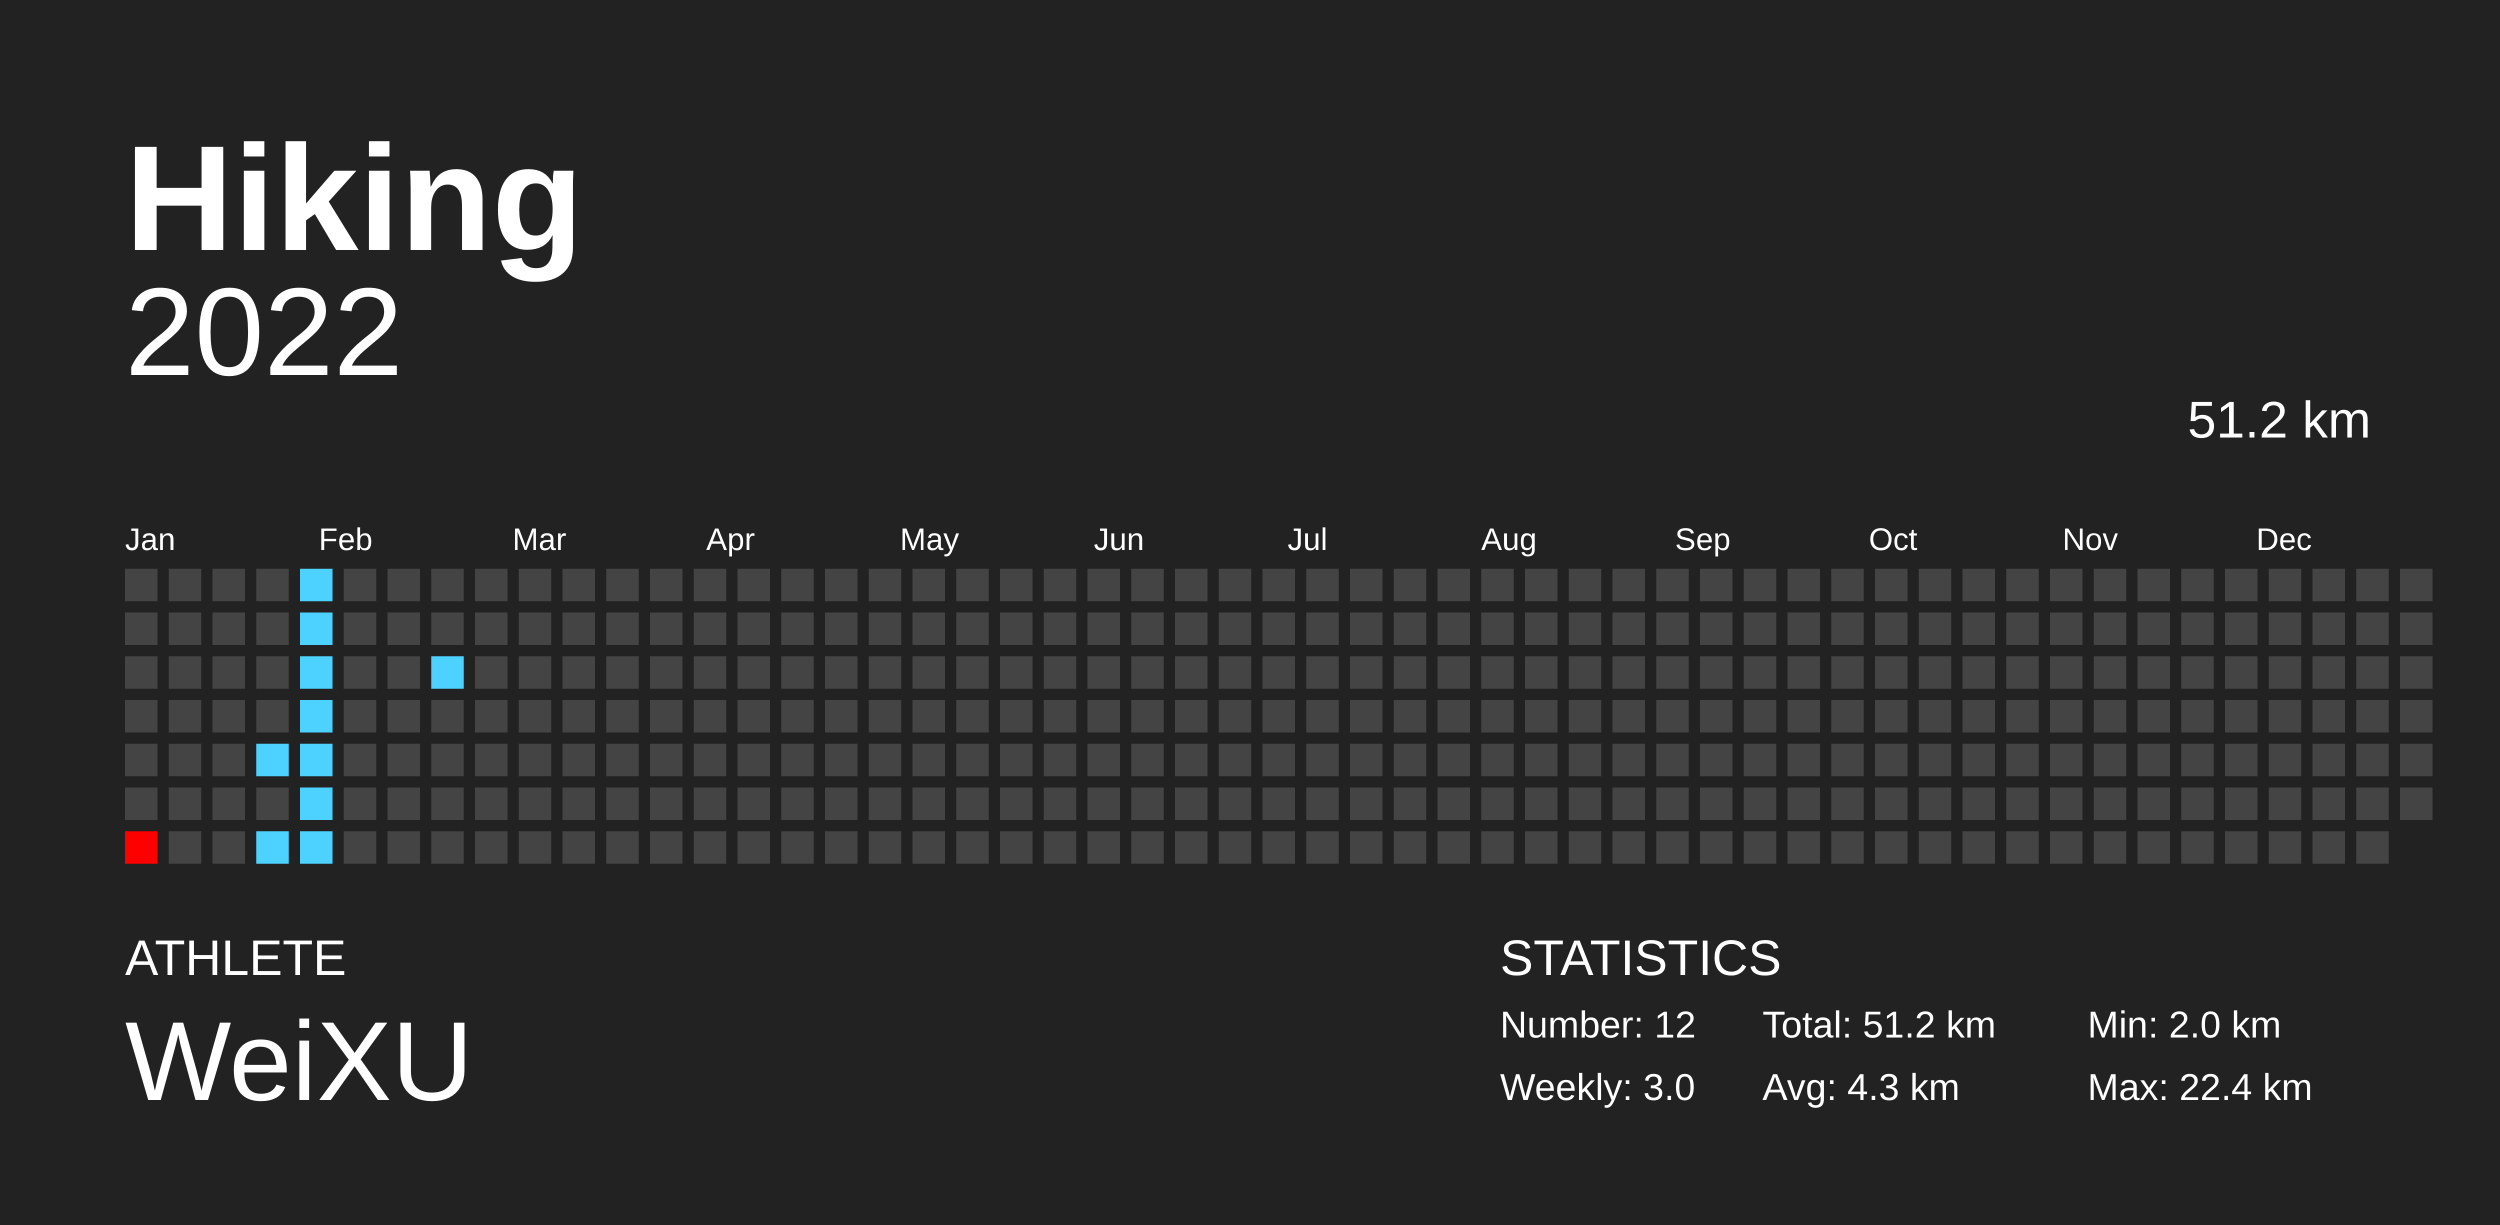
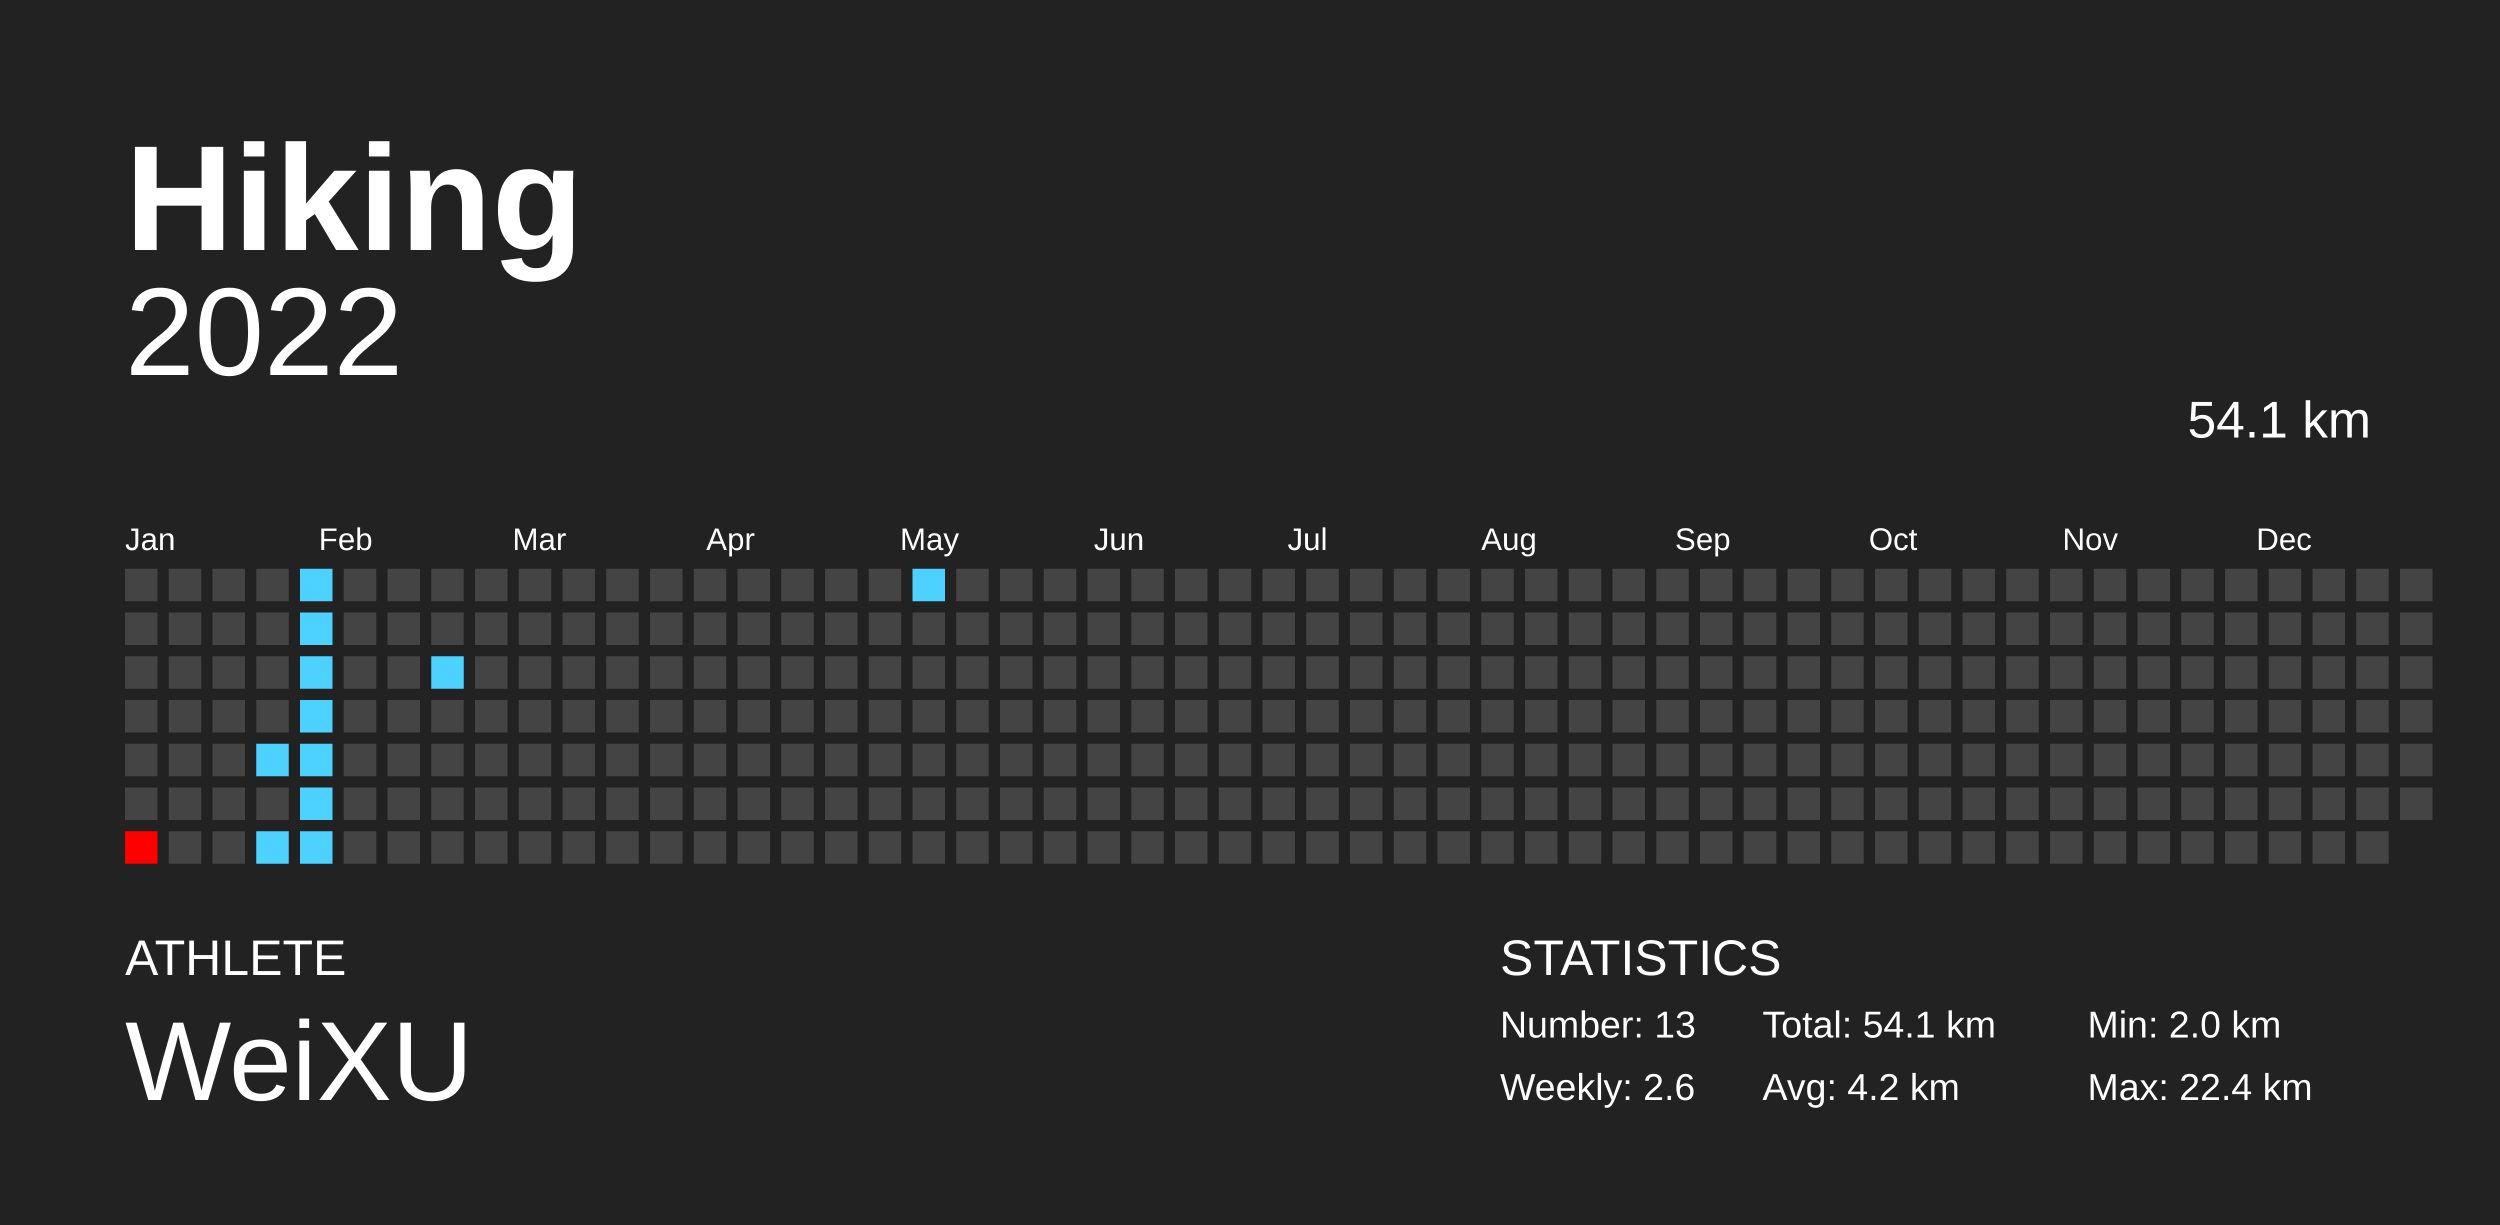
<svg xmlns="http://www.w3.org/2000/svg" baseProfile="full" height="98mm" version="1.1" viewBox="0,0,200,98" width="200mm">
  <defs />
  <rect fill="#222222" height="98" width="200" x="0" y="0" />
  <text fill="#FFFFFF" style="font-size:12px; font-family:Arial; font-weight:bold;" x="10" y="20">Hiking</text>
  <text fill="#FFFFFF" style="font-size:4px; font-family:Arial" x="10" y="78">ATHLETE</text>
  <text fill="#FFFFFF" style="font-size:9px; font-family:Arial" x="10" y="88">WeiXU</text>
  <text fill="#FFFFFF" style="font-size:4px; font-family:Arial" x="120" y="78">STATISTICS</text>
-   <text fill="#FFFFFF" style="font-size:3px; font-family:Arial" x="120" y="83">Number: 12</text>
-   <text fill="#FFFFFF" style="font-size:3px; font-family:Arial" x="120" y="88">Weekly: 3.0</text>
-   <text fill="#FFFFFF" style="font-size:3px; font-family:Arial" x="141" y="83">Total: 51.2 km</text>
-   <text fill="#FFFFFF" style="font-size:3px; font-family:Arial" x="141" y="88">Avg: 4.3 km</text>
+   <text fill="#FFFFFF" style="font-size:3px; font-family:Arial" x="120" y="83">Number: 13</text>
+   <text fill="#FFFFFF" style="font-size:3px; font-family:Arial" x="120" y="88">Weekly: 2.6</text>
+   <text fill="#FFFFFF" style="font-size:3px; font-family:Arial" x="141" y="83">Total: 54.1 km</text>
+   <text fill="#FFFFFF" style="font-size:3px; font-family:Arial" x="141" y="88">Avg: 4.2 km</text>
  <text fill="#FFFFFF" style="font-size:3px; font-family:Arial" x="167" y="83">Min: 2.0 km</text>
  <text fill="#FFFFFF" style="font-size:3px; font-family:Arial" x="167" y="88">Max: 22.4 km</text>
  <text alignment-baseline="hanging" fill="#FFFFFF" style="font-size:10.0px; font-family:Arial;" x="10" y="30">2022</text>
-   <text alignment-baseline="hanging" fill="#FFFFFF" style="font-size:4.125px; font-family:Arial;" x="175" y="35">51.2 km</text>
+   <text alignment-baseline="hanging" fill="#FFFFFF" style="font-size:4.125px; font-family:Arial;" x="175" y="35">54.1 km</text>
  <text fill="#FFFFFF" style="font-size:2.5px; font-family:Arial" x="10.0" y="44">Jan</text>
  <text fill="#FFFFFF" style="font-size:2.5px; font-family:Arial" x="25.5" y="44">Feb</text>
  <text fill="#FFFFFF" style="font-size:2.5px; font-family:Arial" x="41.0" y="44">Mar</text>
  <text fill="#FFFFFF" style="font-size:2.5px; font-family:Arial" x="56.5" y="44">Apr</text>
  <text fill="#FFFFFF" style="font-size:2.5px; font-family:Arial" x="72.0" y="44">May</text>
  <text fill="#FFFFFF" style="font-size:2.5px; font-family:Arial" x="87.5" y="44">Jun</text>
  <text fill="#FFFFFF" style="font-size:2.5px; font-family:Arial" x="103.0" y="44">Jul</text>
  <text fill="#FFFFFF" style="font-size:2.5px; font-family:Arial" x="118.5" y="44">Aug</text>
  <text fill="#FFFFFF" style="font-size:2.5px; font-family:Arial" x="134.0" y="44">Sep</text>
  <text fill="#FFFFFF" style="font-size:2.5px; font-family:Arial" x="149.5" y="44">Oct</text>
  <text fill="#FFFFFF" style="font-size:2.5px; font-family:Arial" x="165.0" y="44">Nov</text>
  <text fill="#FFFFFF" style="font-size:2.5px; font-family:Arial" x="180.5" y="44">Dec</text>
  <rect fill="#444444" height="2.6" width="2.6" x="10.0" y="45.5" />
  <rect fill="#444444" height="2.6" width="2.6" x="10.0" y="49.0" />
  <rect fill="#444444" height="2.6" width="2.6" x="10.0" y="52.5" />
  <rect fill="#444444" height="2.6" width="2.6" x="10.0" y="56.0" />
  <rect fill="#444444" height="2.6" width="2.6" x="10.0" y="59.5" />
  <rect fill="#444444" height="2.6" width="2.6" x="10.0" y="63.0" />
  <rect fill="red" height="2.6" width="2.6" x="10.0" y="66.5" />
  <rect fill="#444444" height="2.6" width="2.6" x="13.5" y="45.5" />
  <rect fill="#444444" height="2.6" width="2.6" x="13.5" y="49.0" />
  <rect fill="#444444" height="2.6" width="2.6" x="13.5" y="52.5" />
  <rect fill="#444444" height="2.6" width="2.6" x="13.5" y="56.0" />
  <rect fill="#444444" height="2.6" width="2.6" x="13.5" y="59.5" />
  <rect fill="#444444" height="2.6" width="2.6" x="13.5" y="63.0" />
  <rect fill="#444444" height="2.6" width="2.6" x="13.5" y="66.5" />
  <rect fill="#444444" height="2.6" width="2.6" x="17.0" y="45.5" />
  <rect fill="#444444" height="2.6" width="2.6" x="17.0" y="49.0" />
  <rect fill="#444444" height="2.6" width="2.6" x="17.0" y="52.5" />
  <rect fill="#444444" height="2.6" width="2.6" x="17.0" y="56.0" />
  <rect fill="#444444" height="2.6" width="2.6" x="17.0" y="59.5" />
  <rect fill="#444444" height="2.6" width="2.6" x="17.0" y="63.0" />
  <rect fill="#444444" height="2.6" width="2.6" x="17.0" y="66.5" />
  <rect fill="#444444" height="2.6" width="2.6" x="20.5" y="45.5" />
  <rect fill="#444444" height="2.6" width="2.6" x="20.5" y="49.0" />
  <rect fill="#444444" height="2.6" width="2.6" x="20.5" y="52.5" />
  <rect fill="#444444" height="2.6" width="2.6" x="20.5" y="56.0" />
  <rect fill="#4dd2ff" height="2.6" width="2.6" x="20.5" y="59.5" />
  <rect fill="#444444" height="2.6" width="2.6" x="20.5" y="63.0" />
  <rect fill="#4dd2ff" height="2.6" width="2.6" x="20.5" y="66.5" />
  <rect fill="#4dd2ff" height="2.6" width="2.6" x="24.0" y="45.5" />
  <rect fill="#4dd2ff" height="2.6" width="2.6" x="24.0" y="49.0" />
  <rect fill="#4dd2ff" height="2.6" width="2.6" x="24.0" y="52.5" />
  <rect fill="#4dd2ff" height="2.6" width="2.6" x="24.0" y="56.0" />
  <rect fill="#4dd2ff" height="2.6" width="2.6" x="24.0" y="59.5" />
  <rect fill="#4dd2ff" height="2.6" width="2.6" x="24.0" y="63.0" />
  <rect fill="#4dd2ff" height="2.6" width="2.6" x="24.0" y="66.5" />
  <rect fill="#444444" height="2.6" width="2.6" x="27.5" y="45.5" />
  <rect fill="#444444" height="2.6" width="2.6" x="27.5" y="49.0" />
  <rect fill="#444444" height="2.6" width="2.6" x="27.5" y="52.5" />
  <rect fill="#444444" height="2.6" width="2.6" x="27.5" y="56.0" />
  <rect fill="#444444" height="2.6" width="2.6" x="27.5" y="59.5" />
  <rect fill="#444444" height="2.6" width="2.6" x="27.5" y="63.0" />
  <rect fill="#444444" height="2.6" width="2.6" x="27.5" y="66.5" />
  <rect fill="#444444" height="2.6" width="2.6" x="31.0" y="45.5" />
  <rect fill="#444444" height="2.6" width="2.6" x="31.0" y="49.0" />
  <rect fill="#444444" height="2.6" width="2.6" x="31.0" y="52.5" />
  <rect fill="#444444" height="2.6" width="2.6" x="31.0" y="56.0" />
  <rect fill="#444444" height="2.6" width="2.6" x="31.0" y="59.5" />
  <rect fill="#444444" height="2.6" width="2.6" x="31.0" y="63.0" />
  <rect fill="#444444" height="2.6" width="2.6" x="31.0" y="66.5" />
  <rect fill="#444444" height="2.6" width="2.6" x="34.5" y="45.5" />
  <rect fill="#444444" height="2.6" width="2.6" x="34.5" y="49.0" />
  <rect fill="#4dd2ff" height="2.6" width="2.6" x="34.5" y="52.5" />
  <rect fill="#444444" height="2.6" width="2.6" x="34.5" y="56.0" />
  <rect fill="#444444" height="2.6" width="2.6" x="34.5" y="59.5" />
  <rect fill="#444444" height="2.6" width="2.6" x="34.5" y="63.0" />
  <rect fill="#444444" height="2.6" width="2.6" x="34.5" y="66.5" />
  <rect fill="#444444" height="2.6" width="2.6" x="38.0" y="45.5" />
  <rect fill="#444444" height="2.6" width="2.6" x="38.0" y="49.0" />
  <rect fill="#444444" height="2.6" width="2.6" x="38.0" y="52.5" />
  <rect fill="#444444" height="2.6" width="2.6" x="38.0" y="56.0" />
  <rect fill="#444444" height="2.6" width="2.6" x="38.0" y="59.5" />
  <rect fill="#444444" height="2.6" width="2.6" x="38.0" y="63.0" />
  <rect fill="#444444" height="2.6" width="2.6" x="38.0" y="66.5" />
  <rect fill="#444444" height="2.6" width="2.6" x="41.5" y="45.5" />
  <rect fill="#444444" height="2.6" width="2.6" x="41.5" y="49.0" />
  <rect fill="#444444" height="2.6" width="2.6" x="41.5" y="52.5" />
  <rect fill="#444444" height="2.6" width="2.6" x="41.5" y="56.0" />
  <rect fill="#444444" height="2.6" width="2.6" x="41.5" y="59.5" />
  <rect fill="#444444" height="2.6" width="2.6" x="41.5" y="63.0" />
  <rect fill="#444444" height="2.6" width="2.6" x="41.5" y="66.5" />
  <rect fill="#444444" height="2.6" width="2.6" x="45.0" y="45.5" />
  <rect fill="#444444" height="2.6" width="2.6" x="45.0" y="49.0" />
  <rect fill="#444444" height="2.6" width="2.6" x="45.0" y="52.5" />
  <rect fill="#444444" height="2.6" width="2.6" x="45.0" y="56.0" />
  <rect fill="#444444" height="2.6" width="2.6" x="45.0" y="59.5" />
  <rect fill="#444444" height="2.6" width="2.6" x="45.0" y="63.0" />
  <rect fill="#444444" height="2.6" width="2.6" x="45.0" y="66.5" />
  <rect fill="#444444" height="2.6" width="2.6" x="48.5" y="45.5" />
  <rect fill="#444444" height="2.6" width="2.6" x="48.5" y="49.0" />
  <rect fill="#444444" height="2.6" width="2.6" x="48.5" y="52.5" />
  <rect fill="#444444" height="2.6" width="2.6" x="48.5" y="56.0" />
  <rect fill="#444444" height="2.6" width="2.6" x="48.5" y="59.5" />
  <rect fill="#444444" height="2.6" width="2.6" x="48.5" y="63.0" />
  <rect fill="#444444" height="2.6" width="2.6" x="48.5" y="66.5" />
  <rect fill="#444444" height="2.6" width="2.6" x="52.0" y="45.5" />
  <rect fill="#444444" height="2.6" width="2.6" x="52.0" y="49.0" />
  <rect fill="#444444" height="2.6" width="2.6" x="52.0" y="52.5" />
  <rect fill="#444444" height="2.6" width="2.6" x="52.0" y="56.0" />
  <rect fill="#444444" height="2.6" width="2.6" x="52.0" y="59.5" />
  <rect fill="#444444" height="2.6" width="2.6" x="52.0" y="63.0" />
  <rect fill="#444444" height="2.6" width="2.6" x="52.0" y="66.5" />
  <rect fill="#444444" height="2.6" width="2.6" x="55.5" y="45.5" />
  <rect fill="#444444" height="2.6" width="2.6" x="55.5" y="49.0" />
  <rect fill="#444444" height="2.6" width="2.6" x="55.5" y="52.5" />
  <rect fill="#444444" height="2.6" width="2.6" x="55.5" y="56.0" />
  <rect fill="#444444" height="2.6" width="2.6" x="55.5" y="59.5" />
  <rect fill="#444444" height="2.6" width="2.6" x="55.5" y="63.0" />
  <rect fill="#444444" height="2.6" width="2.6" x="55.5" y="66.5" />
  <rect fill="#444444" height="2.6" width="2.6" x="59.0" y="45.5" />
  <rect fill="#444444" height="2.6" width="2.6" x="59.0" y="49.0" />
  <rect fill="#444444" height="2.6" width="2.6" x="59.0" y="52.5" />
  <rect fill="#444444" height="2.6" width="2.6" x="59.0" y="56.0" />
  <rect fill="#444444" height="2.6" width="2.6" x="59.0" y="59.5" />
  <rect fill="#444444" height="2.6" width="2.6" x="59.0" y="63.0" />
  <rect fill="#444444" height="2.6" width="2.6" x="59.0" y="66.5" />
  <rect fill="#444444" height="2.6" width="2.6" x="62.5" y="45.5" />
  <rect fill="#444444" height="2.6" width="2.6" x="62.5" y="49.0" />
  <rect fill="#444444" height="2.6" width="2.6" x="62.5" y="52.5" />
  <rect fill="#444444" height="2.6" width="2.6" x="62.5" y="56.0" />
  <rect fill="#444444" height="2.6" width="2.6" x="62.5" y="59.5" />
  <rect fill="#444444" height="2.6" width="2.6" x="62.5" y="63.0" />
  <rect fill="#444444" height="2.6" width="2.6" x="62.5" y="66.5" />
  <rect fill="#444444" height="2.6" width="2.6" x="66.0" y="45.5" />
  <rect fill="#444444" height="2.6" width="2.6" x="66.0" y="49.0" />
  <rect fill="#444444" height="2.6" width="2.6" x="66.0" y="52.5" />
  <rect fill="#444444" height="2.6" width="2.6" x="66.0" y="56.0" />
  <rect fill="#444444" height="2.6" width="2.6" x="66.0" y="59.5" />
  <rect fill="#444444" height="2.6" width="2.6" x="66.0" y="63.0" />
  <rect fill="#444444" height="2.6" width="2.6" x="66.0" y="66.5" />
  <rect fill="#444444" height="2.6" width="2.6" x="69.5" y="45.5" />
  <rect fill="#444444" height="2.6" width="2.6" x="69.5" y="49.0" />
  <rect fill="#444444" height="2.6" width="2.6" x="69.5" y="52.5" />
  <rect fill="#444444" height="2.6" width="2.6" x="69.5" y="56.0" />
  <rect fill="#444444" height="2.6" width="2.6" x="69.5" y="59.5" />
  <rect fill="#444444" height="2.6" width="2.6" x="69.5" y="63.0" />
  <rect fill="#444444" height="2.6" width="2.6" x="69.5" y="66.5" />
-   <rect fill="#444444" height="2.6" width="2.6" x="73.0" y="45.5" />
+   <rect fill="#4dd2ff" height="2.6" width="2.6" x="73.0" y="45.5" />
  <rect fill="#444444" height="2.6" width="2.6" x="73.0" y="49.0" />
  <rect fill="#444444" height="2.6" width="2.6" x="73.0" y="52.5" />
  <rect fill="#444444" height="2.6" width="2.6" x="73.0" y="56.0" />
  <rect fill="#444444" height="2.6" width="2.6" x="73.0" y="59.5" />
  <rect fill="#444444" height="2.6" width="2.6" x="73.0" y="63.0" />
  <rect fill="#444444" height="2.6" width="2.6" x="73.0" y="66.5" />
  <rect fill="#444444" height="2.6" width="2.6" x="76.5" y="45.5" />
  <rect fill="#444444" height="2.6" width="2.6" x="76.5" y="49.0" />
  <rect fill="#444444" height="2.6" width="2.6" x="76.5" y="52.5" />
  <rect fill="#444444" height="2.6" width="2.6" x="76.5" y="56.0" />
  <rect fill="#444444" height="2.6" width="2.6" x="76.5" y="59.5" />
  <rect fill="#444444" height="2.6" width="2.6" x="76.5" y="63.0" />
  <rect fill="#444444" height="2.6" width="2.6" x="76.5" y="66.5" />
  <rect fill="#444444" height="2.6" width="2.6" x="80.0" y="45.5" />
  <rect fill="#444444" height="2.6" width="2.6" x="80.0" y="49.0" />
  <rect fill="#444444" height="2.6" width="2.6" x="80.0" y="52.5" />
  <rect fill="#444444" height="2.6" width="2.6" x="80.0" y="56.0" />
  <rect fill="#444444" height="2.6" width="2.6" x="80.0" y="59.5" />
  <rect fill="#444444" height="2.6" width="2.6" x="80.0" y="63.0" />
  <rect fill="#444444" height="2.6" width="2.6" x="80.0" y="66.5" />
  <rect fill="#444444" height="2.6" width="2.6" x="83.5" y="45.5" />
  <rect fill="#444444" height="2.6" width="2.6" x="83.5" y="49.0" />
  <rect fill="#444444" height="2.6" width="2.6" x="83.5" y="52.5" />
  <rect fill="#444444" height="2.6" width="2.6" x="83.5" y="56.0" />
  <rect fill="#444444" height="2.6" width="2.6" x="83.5" y="59.5" />
  <rect fill="#444444" height="2.6" width="2.6" x="83.5" y="63.0" />
  <rect fill="#444444" height="2.6" width="2.6" x="83.5" y="66.5" />
  <rect fill="#444444" height="2.6" width="2.6" x="87.0" y="45.5" />
  <rect fill="#444444" height="2.6" width="2.6" x="87.0" y="49.0" />
  <rect fill="#444444" height="2.6" width="2.6" x="87.0" y="52.5" />
  <rect fill="#444444" height="2.6" width="2.6" x="87.0" y="56.0" />
  <rect fill="#444444" height="2.6" width="2.6" x="87.0" y="59.5" />
  <rect fill="#444444" height="2.6" width="2.6" x="87.0" y="63.0" />
  <rect fill="#444444" height="2.6" width="2.6" x="87.0" y="66.5" />
  <rect fill="#444444" height="2.6" width="2.6" x="90.5" y="45.5" />
  <rect fill="#444444" height="2.6" width="2.6" x="90.5" y="49.0" />
  <rect fill="#444444" height="2.6" width="2.6" x="90.5" y="52.5" />
  <rect fill="#444444" height="2.6" width="2.6" x="90.5" y="56.0" />
  <rect fill="#444444" height="2.6" width="2.6" x="90.5" y="59.5" />
  <rect fill="#444444" height="2.6" width="2.6" x="90.5" y="63.0" />
  <rect fill="#444444" height="2.6" width="2.6" x="90.5" y="66.5" />
  <rect fill="#444444" height="2.6" width="2.6" x="94.0" y="45.5" />
  <rect fill="#444444" height="2.6" width="2.6" x="94.0" y="49.0" />
  <rect fill="#444444" height="2.6" width="2.6" x="94.0" y="52.5" />
  <rect fill="#444444" height="2.6" width="2.6" x="94.0" y="56.0" />
  <rect fill="#444444" height="2.6" width="2.6" x="94.0" y="59.5" />
  <rect fill="#444444" height="2.6" width="2.6" x="94.0" y="63.0" />
  <rect fill="#444444" height="2.6" width="2.6" x="94.0" y="66.5" />
  <rect fill="#444444" height="2.6" width="2.6" x="97.5" y="45.5" />
  <rect fill="#444444" height="2.6" width="2.6" x="97.5" y="49.0" />
  <rect fill="#444444" height="2.6" width="2.6" x="97.5" y="52.5" />
  <rect fill="#444444" height="2.6" width="2.6" x="97.5" y="56.0" />
  <rect fill="#444444" height="2.6" width="2.6" x="97.5" y="59.5" />
  <rect fill="#444444" height="2.6" width="2.6" x="97.5" y="63.0" />
  <rect fill="#444444" height="2.6" width="2.6" x="97.5" y="66.5" />
  <rect fill="#444444" height="2.6" width="2.6" x="101.0" y="45.5" />
  <rect fill="#444444" height="2.6" width="2.6" x="101.0" y="49.0" />
  <rect fill="#444444" height="2.6" width="2.6" x="101.0" y="52.5" />
  <rect fill="#444444" height="2.6" width="2.6" x="101.0" y="56.0" />
  <rect fill="#444444" height="2.6" width="2.6" x="101.0" y="59.5" />
  <rect fill="#444444" height="2.6" width="2.6" x="101.0" y="63.0" />
  <rect fill="#444444" height="2.6" width="2.6" x="101.0" y="66.5" />
  <rect fill="#444444" height="2.6" width="2.6" x="104.5" y="45.5" />
  <rect fill="#444444" height="2.6" width="2.6" x="104.5" y="49.0" />
  <rect fill="#444444" height="2.6" width="2.6" x="104.5" y="52.5" />
  <rect fill="#444444" height="2.6" width="2.6" x="104.5" y="56.0" />
  <rect fill="#444444" height="2.6" width="2.6" x="104.5" y="59.5" />
  <rect fill="#444444" height="2.6" width="2.6" x="104.5" y="63.0" />
  <rect fill="#444444" height="2.6" width="2.6" x="104.5" y="66.5" />
  <rect fill="#444444" height="2.6" width="2.6" x="108.0" y="45.5" />
  <rect fill="#444444" height="2.6" width="2.6" x="108.0" y="49.0" />
  <rect fill="#444444" height="2.6" width="2.6" x="108.0" y="52.5" />
  <rect fill="#444444" height="2.6" width="2.6" x="108.0" y="56.0" />
  <rect fill="#444444" height="2.6" width="2.6" x="108.0" y="59.5" />
  <rect fill="#444444" height="2.6" width="2.6" x="108.0" y="63.0" />
  <rect fill="#444444" height="2.6" width="2.6" x="108.0" y="66.5" />
  <rect fill="#444444" height="2.6" width="2.6" x="111.5" y="45.5" />
  <rect fill="#444444" height="2.6" width="2.6" x="111.5" y="49.0" />
  <rect fill="#444444" height="2.6" width="2.6" x="111.5" y="52.5" />
  <rect fill="#444444" height="2.6" width="2.6" x="111.5" y="56.0" />
  <rect fill="#444444" height="2.6" width="2.6" x="111.5" y="59.5" />
  <rect fill="#444444" height="2.6" width="2.6" x="111.5" y="63.0" />
  <rect fill="#444444" height="2.6" width="2.6" x="111.5" y="66.5" />
  <rect fill="#444444" height="2.6" width="2.6" x="115.0" y="45.5" />
  <rect fill="#444444" height="2.6" width="2.6" x="115.0" y="49.0" />
  <rect fill="#444444" height="2.6" width="2.6" x="115.0" y="52.5" />
  <rect fill="#444444" height="2.6" width="2.6" x="115.0" y="56.0" />
  <rect fill="#444444" height="2.6" width="2.6" x="115.0" y="59.5" />
  <rect fill="#444444" height="2.6" width="2.6" x="115.0" y="63.0" />
  <rect fill="#444444" height="2.6" width="2.6" x="115.0" y="66.5" />
  <rect fill="#444444" height="2.6" width="2.6" x="118.5" y="45.5" />
  <rect fill="#444444" height="2.6" width="2.6" x="118.5" y="49.0" />
  <rect fill="#444444" height="2.6" width="2.6" x="118.5" y="52.5" />
  <rect fill="#444444" height="2.6" width="2.6" x="118.5" y="56.0" />
  <rect fill="#444444" height="2.6" width="2.6" x="118.5" y="59.5" />
  <rect fill="#444444" height="2.6" width="2.6" x="118.5" y="63.0" />
  <rect fill="#444444" height="2.6" width="2.6" x="118.5" y="66.5" />
  <rect fill="#444444" height="2.6" width="2.6" x="122.0" y="45.5" />
  <rect fill="#444444" height="2.6" width="2.6" x="122.0" y="49.0" />
  <rect fill="#444444" height="2.6" width="2.6" x="122.0" y="52.5" />
  <rect fill="#444444" height="2.6" width="2.6" x="122.0" y="56.0" />
  <rect fill="#444444" height="2.6" width="2.6" x="122.0" y="59.5" />
  <rect fill="#444444" height="2.6" width="2.6" x="122.0" y="63.0" />
  <rect fill="#444444" height="2.6" width="2.6" x="122.0" y="66.5" />
  <rect fill="#444444" height="2.6" width="2.6" x="125.5" y="45.5" />
  <rect fill="#444444" height="2.6" width="2.6" x="125.5" y="49.0" />
  <rect fill="#444444" height="2.6" width="2.6" x="125.5" y="52.5" />
  <rect fill="#444444" height="2.6" width="2.6" x="125.5" y="56.0" />
  <rect fill="#444444" height="2.6" width="2.6" x="125.5" y="59.5" />
  <rect fill="#444444" height="2.6" width="2.6" x="125.5" y="63.0" />
  <rect fill="#444444" height="2.6" width="2.6" x="125.5" y="66.5" />
  <rect fill="#444444" height="2.6" width="2.6" x="129.0" y="45.5" />
  <rect fill="#444444" height="2.6" width="2.6" x="129.0" y="49.0" />
  <rect fill="#444444" height="2.6" width="2.6" x="129.0" y="52.5" />
  <rect fill="#444444" height="2.6" width="2.6" x="129.0" y="56.0" />
  <rect fill="#444444" height="2.6" width="2.6" x="129.0" y="59.5" />
  <rect fill="#444444" height="2.6" width="2.6" x="129.0" y="63.0" />
  <rect fill="#444444" height="2.6" width="2.6" x="129.0" y="66.5" />
  <rect fill="#444444" height="2.6" width="2.6" x="132.5" y="45.5" />
  <rect fill="#444444" height="2.6" width="2.6" x="132.5" y="49.0" />
  <rect fill="#444444" height="2.6" width="2.6" x="132.5" y="52.5" />
  <rect fill="#444444" height="2.6" width="2.6" x="132.5" y="56.0" />
  <rect fill="#444444" height="2.6" width="2.6" x="132.5" y="59.5" />
  <rect fill="#444444" height="2.6" width="2.6" x="132.5" y="63.0" />
  <rect fill="#444444" height="2.6" width="2.6" x="132.5" y="66.5" />
  <rect fill="#444444" height="2.6" width="2.6" x="136.0" y="45.5" />
  <rect fill="#444444" height="2.6" width="2.6" x="136.0" y="49.0" />
  <rect fill="#444444" height="2.6" width="2.6" x="136.0" y="52.5" />
  <rect fill="#444444" height="2.6" width="2.6" x="136.0" y="56.0" />
  <rect fill="#444444" height="2.6" width="2.6" x="136.0" y="59.5" />
  <rect fill="#444444" height="2.6" width="2.6" x="136.0" y="63.0" />
  <rect fill="#444444" height="2.6" width="2.6" x="136.0" y="66.5" />
  <rect fill="#444444" height="2.6" width="2.6" x="139.5" y="45.5" />
  <rect fill="#444444" height="2.6" width="2.6" x="139.5" y="49.0" />
  <rect fill="#444444" height="2.6" width="2.6" x="139.5" y="52.5" />
  <rect fill="#444444" height="2.6" width="2.6" x="139.5" y="56.0" />
  <rect fill="#444444" height="2.6" width="2.6" x="139.5" y="59.5" />
  <rect fill="#444444" height="2.6" width="2.6" x="139.5" y="63.0" />
  <rect fill="#444444" height="2.6" width="2.6" x="139.5" y="66.5" />
  <rect fill="#444444" height="2.6" width="2.6" x="143.0" y="45.5" />
  <rect fill="#444444" height="2.6" width="2.6" x="143.0" y="49.0" />
  <rect fill="#444444" height="2.6" width="2.6" x="143.0" y="52.5" />
  <rect fill="#444444" height="2.6" width="2.6" x="143.0" y="56.0" />
  <rect fill="#444444" height="2.6" width="2.6" x="143.0" y="59.5" />
  <rect fill="#444444" height="2.6" width="2.6" x="143.0" y="63.0" />
  <rect fill="#444444" height="2.6" width="2.6" x="143.0" y="66.5" />
  <rect fill="#444444" height="2.6" width="2.6" x="146.5" y="45.5" />
  <rect fill="#444444" height="2.6" width="2.6" x="146.5" y="49.0" />
  <rect fill="#444444" height="2.6" width="2.6" x="146.5" y="52.5" />
  <rect fill="#444444" height="2.6" width="2.6" x="146.5" y="56.0" />
  <rect fill="#444444" height="2.6" width="2.6" x="146.5" y="59.5" />
  <rect fill="#444444" height="2.6" width="2.6" x="146.5" y="63.0" />
  <rect fill="#444444" height="2.6" width="2.6" x="146.5" y="66.5" />
  <rect fill="#444444" height="2.6" width="2.6" x="150.0" y="45.5" />
  <rect fill="#444444" height="2.6" width="2.6" x="150.0" y="49.0" />
  <rect fill="#444444" height="2.6" width="2.6" x="150.0" y="52.5" />
  <rect fill="#444444" height="2.6" width="2.6" x="150.0" y="56.0" />
  <rect fill="#444444" height="2.6" width="2.6" x="150.0" y="59.5" />
  <rect fill="#444444" height="2.6" width="2.6" x="150.0" y="63.0" />
  <rect fill="#444444" height="2.6" width="2.6" x="150.0" y="66.5" />
  <rect fill="#444444" height="2.6" width="2.6" x="153.5" y="45.5" />
  <rect fill="#444444" height="2.6" width="2.6" x="153.5" y="49.0" />
  <rect fill="#444444" height="2.6" width="2.6" x="153.5" y="52.5" />
  <rect fill="#444444" height="2.6" width="2.6" x="153.5" y="56.0" />
  <rect fill="#444444" height="2.6" width="2.6" x="153.5" y="59.5" />
  <rect fill="#444444" height="2.6" width="2.6" x="153.5" y="63.0" />
  <rect fill="#444444" height="2.6" width="2.6" x="153.5" y="66.5" />
  <rect fill="#444444" height="2.6" width="2.6" x="157.0" y="45.5" />
  <rect fill="#444444" height="2.6" width="2.6" x="157.0" y="49.0" />
  <rect fill="#444444" height="2.6" width="2.6" x="157.0" y="52.5" />
  <rect fill="#444444" height="2.6" width="2.6" x="157.0" y="56.0" />
  <rect fill="#444444" height="2.6" width="2.6" x="157.0" y="59.5" />
  <rect fill="#444444" height="2.6" width="2.6" x="157.0" y="63.0" />
  <rect fill="#444444" height="2.6" width="2.6" x="157.0" y="66.5" />
  <rect fill="#444444" height="2.6" width="2.6" x="160.5" y="45.5" />
  <rect fill="#444444" height="2.6" width="2.6" x="160.5" y="49.0" />
  <rect fill="#444444" height="2.6" width="2.6" x="160.5" y="52.5" />
  <rect fill="#444444" height="2.6" width="2.6" x="160.5" y="56.0" />
  <rect fill="#444444" height="2.6" width="2.6" x="160.5" y="59.5" />
  <rect fill="#444444" height="2.6" width="2.6" x="160.5" y="63.0" />
  <rect fill="#444444" height="2.6" width="2.6" x="160.5" y="66.5" />
  <rect fill="#444444" height="2.6" width="2.6" x="164.0" y="45.5" />
  <rect fill="#444444" height="2.6" width="2.6" x="164.0" y="49.0" />
  <rect fill="#444444" height="2.6" width="2.6" x="164.0" y="52.5" />
  <rect fill="#444444" height="2.6" width="2.6" x="164.0" y="56.0" />
  <rect fill="#444444" height="2.6" width="2.6" x="164.0" y="59.5" />
  <rect fill="#444444" height="2.6" width="2.6" x="164.0" y="63.0" />
  <rect fill="#444444" height="2.6" width="2.6" x="164.0" y="66.5" />
  <rect fill="#444444" height="2.6" width="2.6" x="167.5" y="45.5" />
  <rect fill="#444444" height="2.6" width="2.6" x="167.5" y="49.0" />
  <rect fill="#444444" height="2.6" width="2.6" x="167.5" y="52.5" />
  <rect fill="#444444" height="2.6" width="2.6" x="167.5" y="56.0" />
  <rect fill="#444444" height="2.6" width="2.6" x="167.5" y="59.5" />
  <rect fill="#444444" height="2.6" width="2.6" x="167.5" y="63.0" />
  <rect fill="#444444" height="2.6" width="2.6" x="167.5" y="66.5" />
  <rect fill="#444444" height="2.6" width="2.6" x="171.0" y="45.5" />
  <rect fill="#444444" height="2.6" width="2.6" x="171.0" y="49.0" />
  <rect fill="#444444" height="2.6" width="2.6" x="171.0" y="52.5" />
  <rect fill="#444444" height="2.6" width="2.6" x="171.0" y="56.0" />
  <rect fill="#444444" height="2.6" width="2.6" x="171.0" y="59.5" />
  <rect fill="#444444" height="2.6" width="2.6" x="171.0" y="63.0" />
  <rect fill="#444444" height="2.6" width="2.6" x="171.0" y="66.5" />
  <rect fill="#444444" height="2.6" width="2.6" x="174.5" y="45.5" />
  <rect fill="#444444" height="2.6" width="2.6" x="174.5" y="49.0" />
  <rect fill="#444444" height="2.6" width="2.6" x="174.5" y="52.5" />
  <rect fill="#444444" height="2.6" width="2.6" x="174.5" y="56.0" />
  <rect fill="#444444" height="2.6" width="2.6" x="174.5" y="59.5" />
  <rect fill="#444444" height="2.6" width="2.6" x="174.5" y="63.0" />
  <rect fill="#444444" height="2.6" width="2.6" x="174.5" y="66.5" />
  <rect fill="#444444" height="2.6" width="2.6" x="178.0" y="45.5" />
  <rect fill="#444444" height="2.6" width="2.6" x="178.0" y="49.0" />
  <rect fill="#444444" height="2.6" width="2.6" x="178.0" y="52.5" />
  <rect fill="#444444" height="2.6" width="2.6" x="178.0" y="56.0" />
  <rect fill="#444444" height="2.6" width="2.6" x="178.0" y="59.5" />
  <rect fill="#444444" height="2.6" width="2.6" x="178.0" y="63.0" />
  <rect fill="#444444" height="2.6" width="2.6" x="178.0" y="66.5" />
  <rect fill="#444444" height="2.6" width="2.6" x="181.5" y="45.5" />
  <rect fill="#444444" height="2.6" width="2.6" x="181.5" y="49.0" />
  <rect fill="#444444" height="2.6" width="2.6" x="181.5" y="52.5" />
  <rect fill="#444444" height="2.6" width="2.6" x="181.5" y="56.0" />
  <rect fill="#444444" height="2.6" width="2.6" x="181.5" y="59.5" />
  <rect fill="#444444" height="2.6" width="2.6" x="181.5" y="63.0" />
  <rect fill="#444444" height="2.6" width="2.6" x="181.5" y="66.5" />
  <rect fill="#444444" height="2.6" width="2.6" x="185.0" y="45.5" />
  <rect fill="#444444" height="2.6" width="2.6" x="185.0" y="49.0" />
  <rect fill="#444444" height="2.6" width="2.6" x="185.0" y="52.5" />
  <rect fill="#444444" height="2.6" width="2.6" x="185.0" y="56.0" />
  <rect fill="#444444" height="2.6" width="2.6" x="185.0" y="59.5" />
  <rect fill="#444444" height="2.6" width="2.6" x="185.0" y="63.0" />
  <rect fill="#444444" height="2.6" width="2.6" x="185.0" y="66.5" />
  <rect fill="#444444" height="2.6" width="2.6" x="188.5" y="45.5" />
  <rect fill="#444444" height="2.6" width="2.6" x="188.5" y="49.0" />
  <rect fill="#444444" height="2.6" width="2.6" x="188.5" y="52.5" />
  <rect fill="#444444" height="2.6" width="2.6" x="188.5" y="56.0" />
  <rect fill="#444444" height="2.6" width="2.6" x="188.5" y="59.5" />
  <rect fill="#444444" height="2.6" width="2.6" x="188.5" y="63.0" />
  <rect fill="#444444" height="2.6" width="2.6" x="188.5" y="66.5" />
  <rect fill="#444444" height="2.6" width="2.6" x="192.0" y="45.5" />
  <rect fill="#444444" height="2.6" width="2.6" x="192.0" y="49.0" />
  <rect fill="#444444" height="2.6" width="2.6" x="192.0" y="52.5" />
  <rect fill="#444444" height="2.6" width="2.6" x="192.0" y="56.0" />
  <rect fill="#444444" height="2.6" width="2.6" x="192.0" y="59.5" />
  <rect fill="#444444" height="2.6" width="2.6" x="192.0" y="63.0" />
</svg>
